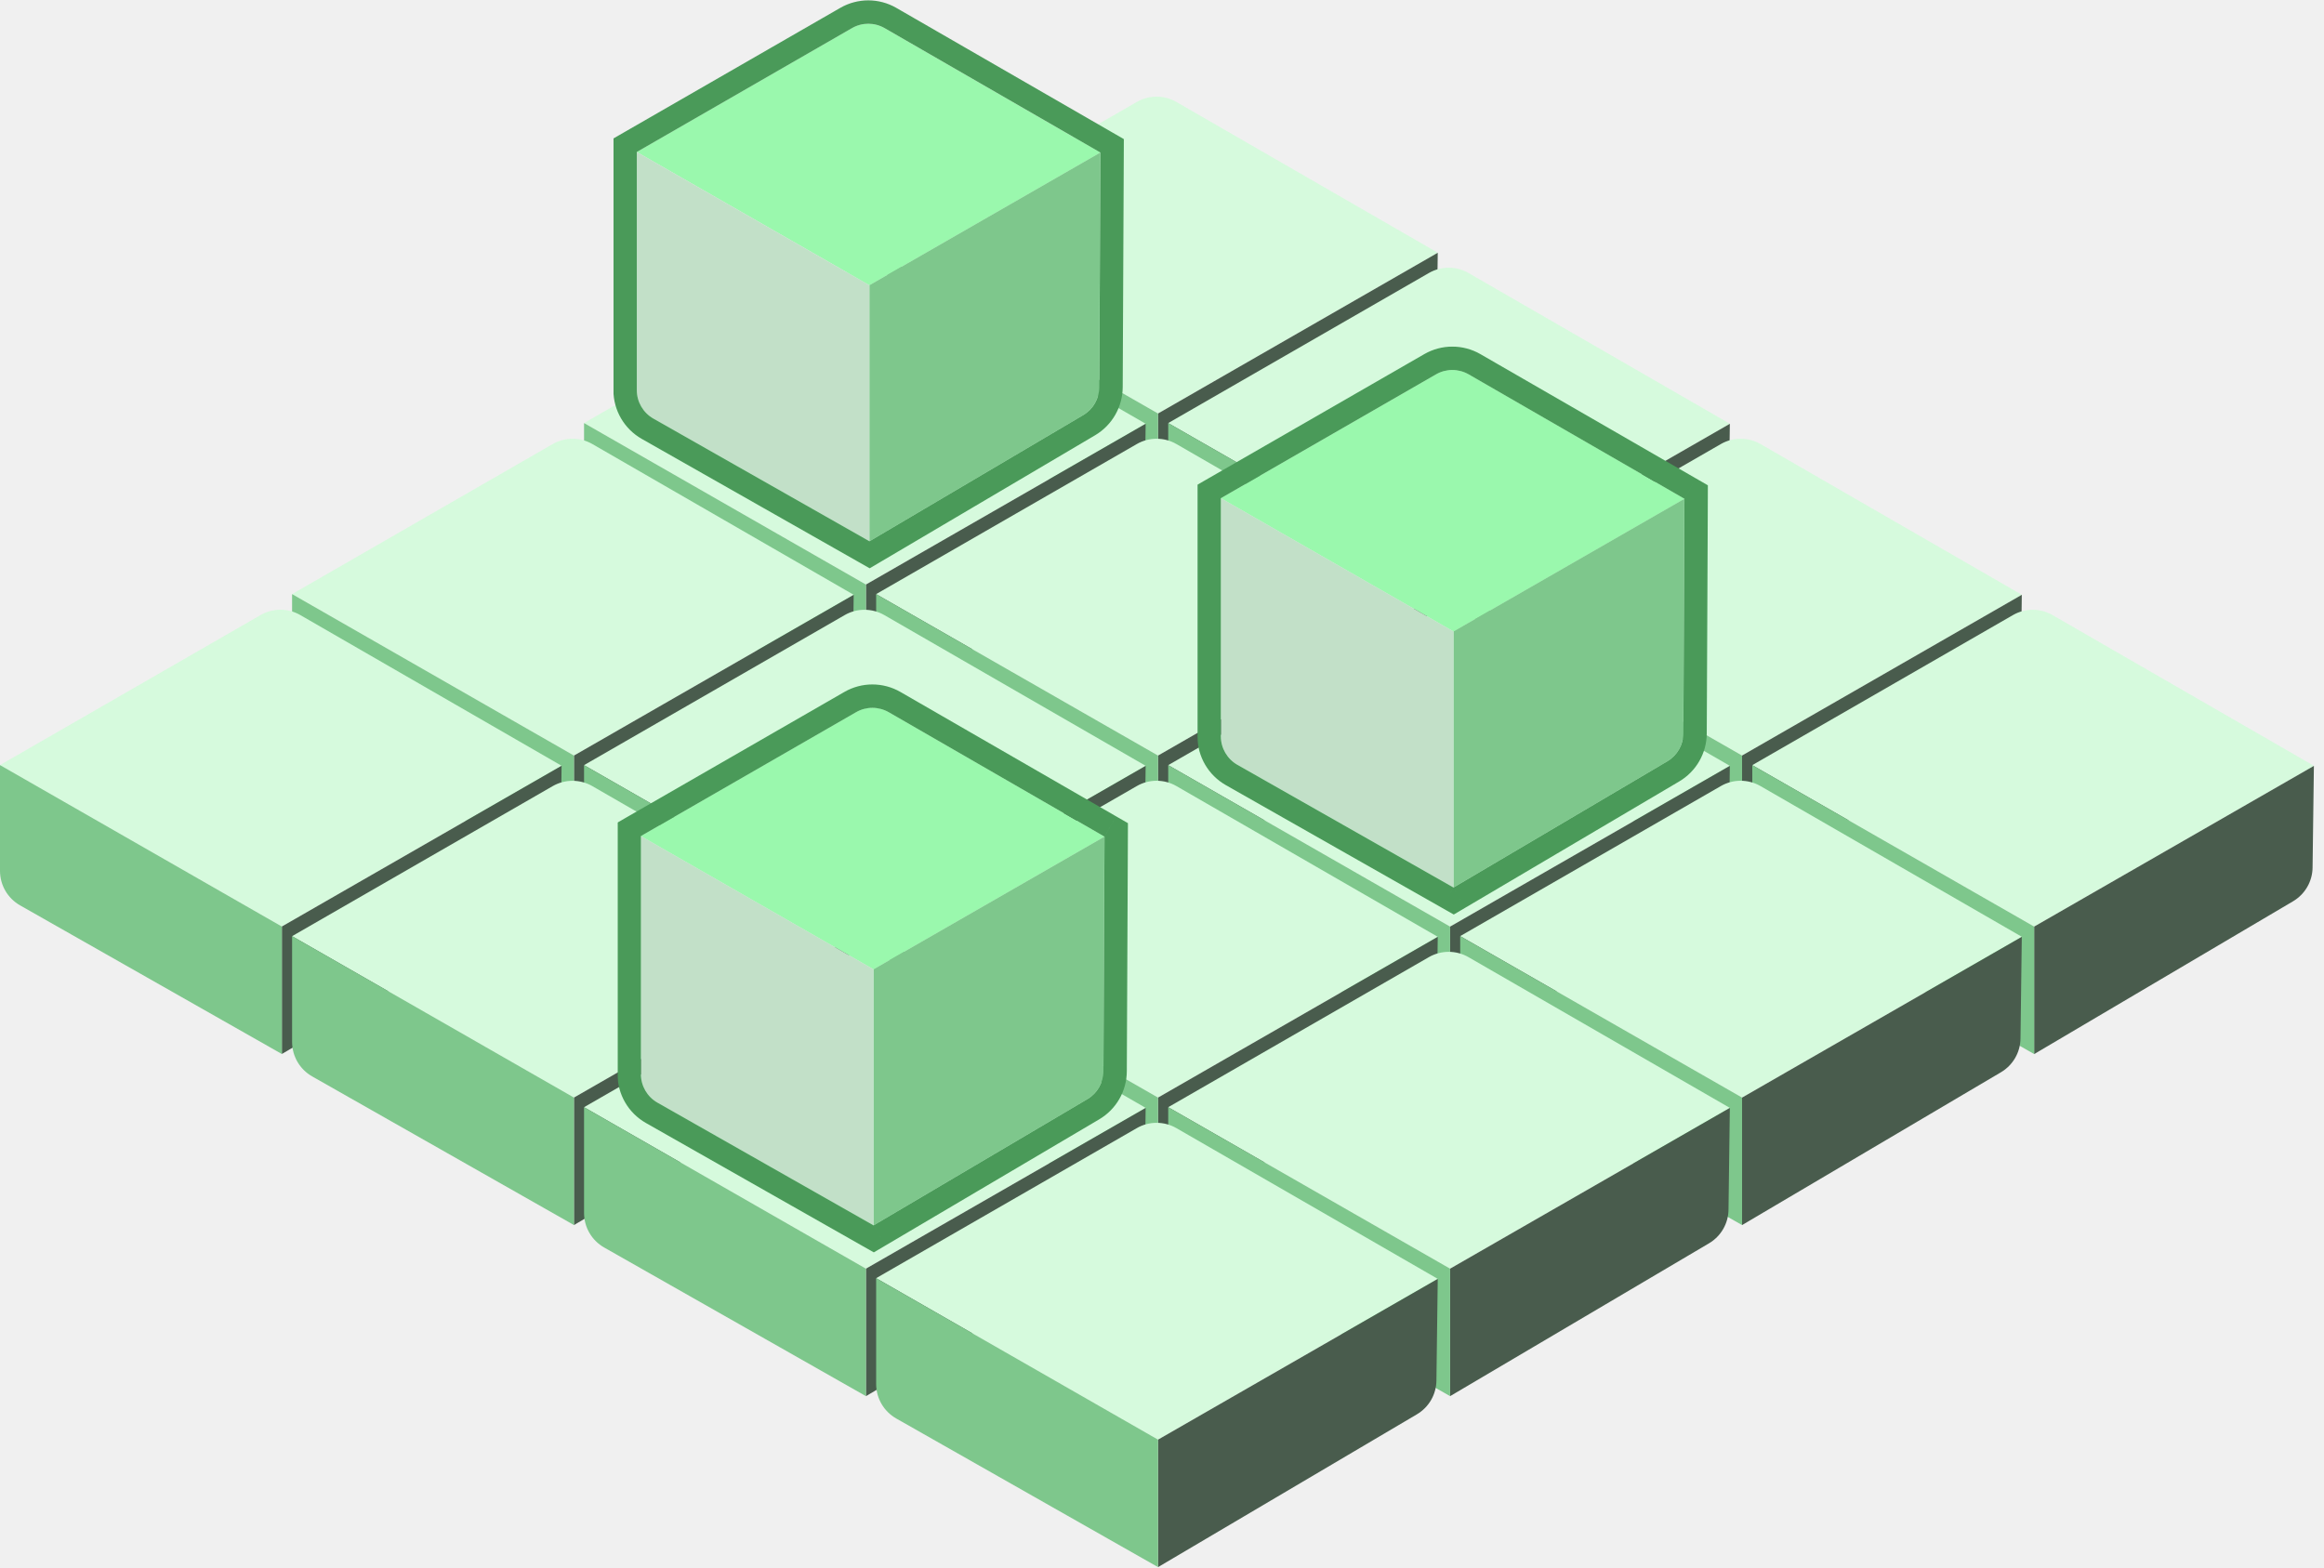
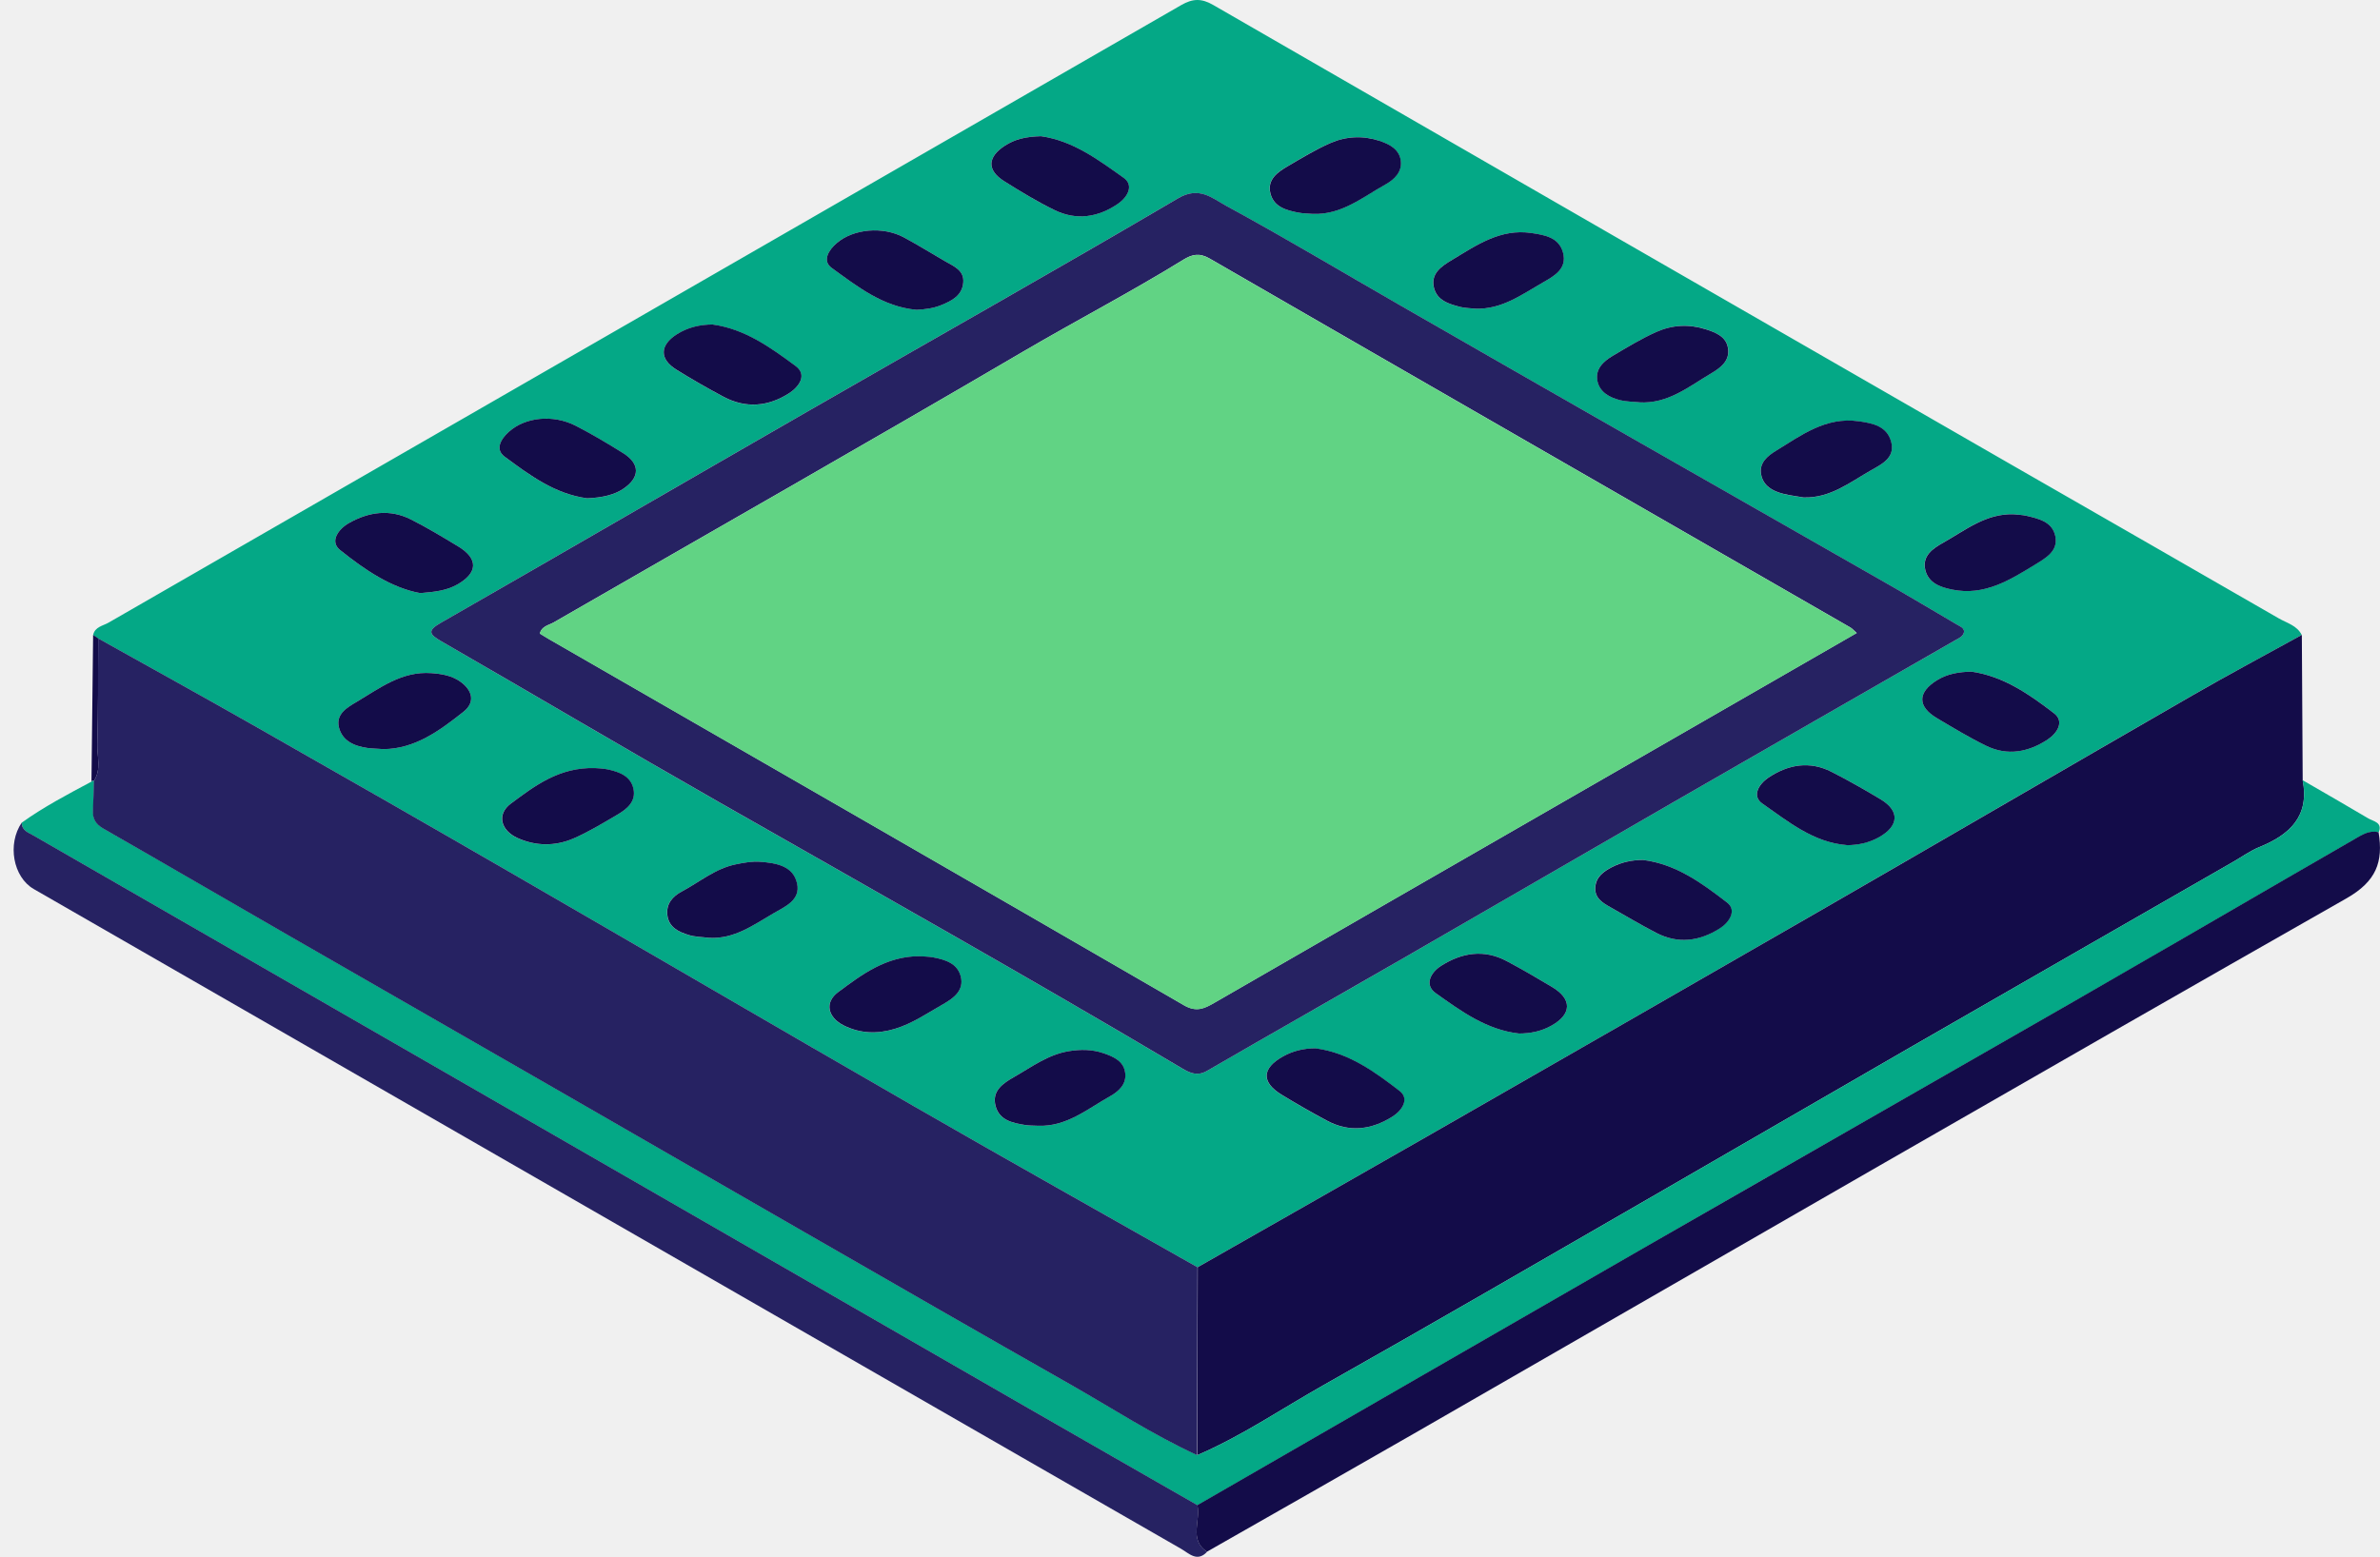
- <svg xmlns="http://www.w3.org/2000/svg" width="86" height="58" viewBox="0 0 86 58" fill="none">
-   <g id="vcpu">
-     <g id="Group 1261162321" opacity="0.8">
-       <g id="2">
-         <g id="2_2">
-           <g id="Group 2561">
-             <path id="Vector" d="M32.422 9.327L42.853 15.303L53.205 9.354L43.533 3.774C43.08 3.513 42.521 3.513 42.068 3.774L32.422 9.327Z" fill="#CFFDD8" />
-             <path id="Vector_2" fill-rule="evenodd" clip-rule="evenodd" d="M42.852 15.305V20.022L52.434 14.366C52.879 14.103 53.153 13.625 53.155 13.108L53.204 9.355L42.852 15.305Z" fill="#1F3724" />
-             <path id="Vector_3" d="M42.853 15.304L32.422 9.328V13.244C32.422 13.772 32.706 14.259 33.165 14.52L42.853 20.021V15.304Z" fill="#61BD73" />
-           </g>
-           <g id="Group 2562">
-             <path id="Vector_4" d="M21.613 15.658L32.044 21.633L42.397 15.684L32.725 10.104C32.271 9.843 31.712 9.843 31.259 10.104L21.613 15.658Z" fill="#CFFDD8" />
-             <path id="Vector_5" fill-rule="evenodd" clip-rule="evenodd" d="M32.043 21.635V26.352L41.625 20.696C42.07 20.433 42.344 19.956 42.347 19.439L42.395 15.685L32.043 21.635Z" fill="#1F3724" />
-             <path id="Vector_6" d="M32.044 21.634L21.613 15.658V19.574C21.613 20.102 21.897 20.589 22.356 20.85L32.044 26.351V21.634Z" fill="#61BD73" />
-           </g>
-           <g id="Group 2563">
-             <path id="Vector_7" d="M43.23 15.658L53.661 21.633L64.014 15.684L54.342 10.104C53.889 9.843 53.33 9.843 52.876 10.104L43.23 15.658Z" fill="#CFFDD8" />
-             <path id="Vector_8" fill-rule="evenodd" clip-rule="evenodd" d="M53.66 21.635V26.352L63.242 20.696C63.688 20.433 63.962 19.956 63.964 19.439L64.013 15.685L53.66 21.635Z" fill="#1F3724" />
-             <path id="Vector_9" d="M53.661 21.634L43.23 15.658V19.574C43.23 20.102 43.514 20.589 43.973 20.85L53.661 26.351V21.634Z" fill="#61BD73" />
-           </g>
-           <g id="Group 2564">
-             <path id="Vector_10" d="M32.422 21.988L42.853 27.963L53.205 22.014L43.533 16.434C43.08 16.173 42.521 16.173 42.068 16.434L32.422 21.988Z" fill="#CFFDD8" />
-             <path id="Vector_11" fill-rule="evenodd" clip-rule="evenodd" d="M42.852 27.965V32.682L52.434 27.026C52.879 26.763 53.153 26.285 53.155 25.769L53.204 22.016L42.852 27.965Z" fill="#1F3724" />
-             <path id="Vector_12" d="M42.853 27.964L32.422 21.988V25.904C32.422 26.432 32.706 26.919 33.165 27.18L42.853 32.681V27.964Z" fill="#61BD73" />
-           </g>
-           <g id="Group 2565">
-             <path id="Vector_13" d="M54.035 21.988L64.466 27.963L74.819 22.014L65.147 16.434C64.693 16.173 64.134 16.173 63.681 16.434L54.035 21.988Z" fill="#CFFDD8" />
-             <path id="Vector_14" fill-rule="evenodd" clip-rule="evenodd" d="M64.465 27.963V32.681L74.047 27.024C74.492 26.761 74.766 26.284 74.769 25.767L74.817 22.014L64.465 27.963Z" fill="#1F3724" />
-             <path id="Vector_15" d="M64.466 27.964L54.035 21.988V25.904C54.035 26.432 54.319 26.919 54.778 27.18L64.466 32.681V27.964Z" fill="#61BD73" />
-           </g>
-           <g id="Group 2566">
-             <path id="Vector_16" d="M43.23 28.318L53.661 34.293L64.014 28.344L54.342 22.765C53.889 22.503 53.33 22.503 52.876 22.764L43.23 28.318Z" fill="#CFFDD8" />
-             <path id="Vector_17" fill-rule="evenodd" clip-rule="evenodd" d="M53.66 34.295V39.013L63.242 33.356C63.688 33.093 63.962 32.616 63.964 32.099L64.013 28.346L53.66 34.295Z" fill="#1F3724" />
-             <path id="Vector_18" d="M53.661 34.294L43.23 28.318V32.234C43.23 32.762 43.514 33.249 43.973 33.51L53.661 39.011V34.294Z" fill="#61BD73" />
-           </g>
-           <g id="Group 2567">
-             <path id="Vector_19" d="M64.844 28.318L75.275 34.293L85.627 28.344L75.955 22.765C75.502 22.503 74.943 22.503 74.49 22.764L64.844 28.318Z" fill="#CFFDD8" />
-             <path id="Vector_20" fill-rule="evenodd" clip-rule="evenodd" d="M75.273 34.295V39.013L84.856 33.356C85.301 33.093 85.575 32.616 85.577 32.099L85.626 28.346L75.273 34.295Z" fill="#1F3724" />
-             <path id="Vector_21" d="M75.275 34.294L64.844 28.318V32.234C64.844 32.762 65.127 33.249 65.587 33.51L75.275 39.011V34.294Z" fill="#61BD73" />
-           </g>
-           <g id="Group 2568">
-             <path id="Vector_22" d="M54.035 34.646L64.466 40.621L74.819 34.672L65.147 29.093C64.693 28.831 64.134 28.831 63.681 29.092L54.035 34.646Z" fill="#CFFDD8" />
-             <path id="Vector_23" fill-rule="evenodd" clip-rule="evenodd" d="M64.465 40.623V45.341L74.047 39.684C74.492 39.421 74.766 38.944 74.769 38.427L74.817 34.674L64.465 40.623Z" fill="#1F3724" />
-             <path id="Vector_24" d="M64.466 40.622L54.035 34.647V38.562C54.035 39.09 54.319 39.577 54.778 39.838L64.466 45.34V40.622Z" fill="#61BD73" />
-           </g>
-           <g id="Group 2569">
-             <path id="Vector_25" d="M10.809 21.988L21.24 27.963L31.592 22.014L21.92 16.434C21.467 16.173 20.908 16.173 20.454 16.434L10.809 21.988Z" fill="#CFFDD8" />
-             <path id="Vector_26" fill-rule="evenodd" clip-rule="evenodd" d="M21.238 27.965V32.682L30.821 27.026C31.266 26.763 31.54 26.285 31.542 25.769L31.591 22.016L21.238 27.965Z" fill="#1F3724" />
-             <path id="Vector_27" d="M21.24 27.964L10.809 21.988V25.904C10.809 26.432 11.092 26.919 11.551 27.18L21.24 32.681V27.964Z" fill="#61BD73" />
-           </g>
-           <g id="Group 2570">
-             <path id="Vector_28" d="M0 28.316L10.431 34.291L20.783 28.342L11.111 22.763C10.658 22.501 10.099 22.501 9.646 22.762L0 28.316Z" fill="#CFFDD8" />
-             <path id="Vector_29" fill-rule="evenodd" clip-rule="evenodd" d="M10.43 34.291V39.009L20.012 33.352C20.457 33.089 20.731 32.612 20.733 32.095L20.782 28.342L10.43 34.291Z" fill="#1F3724" />
-             <path id="Vector_30" d="M10.431 34.292L0 28.316V32.232C0 32.76 0.284 33.247 0.743 33.508L10.431 39.01V34.292Z" fill="#61BD73" />
-           </g>
-           <g id="Group 2571">
-             <path id="Vector_31" d="M21.613 28.318L32.044 34.293L42.397 28.344L32.725 22.765C32.271 22.503 31.712 22.503 31.259 22.764L21.613 28.318Z" fill="#CFFDD8" />
-             <path id="Vector_32" fill-rule="evenodd" clip-rule="evenodd" d="M32.043 34.295V39.013L41.625 33.356C42.07 33.093 42.344 32.616 42.347 32.099L42.395 28.346L32.043 34.295Z" fill="#1F3724" />
-             <path id="Vector_33" d="M32.044 34.294L21.613 28.318V32.234C21.613 32.762 21.897 33.249 22.356 33.51L32.044 39.011V34.294Z" fill="#61BD73" />
-           </g>
-           <g id="Group 2572">
-             <path id="Vector_34" d="M10.809 34.648L21.24 40.623L31.592 34.674L21.92 29.095C21.467 28.833 20.908 28.833 20.454 29.094L10.809 34.648Z" fill="#CFFDD8" />
-             <path id="Vector_35" fill-rule="evenodd" clip-rule="evenodd" d="M21.238 40.623V45.341L30.821 39.684C31.266 39.421 31.54 38.944 31.542 38.427L31.591 34.674L21.238 40.623Z" fill="#1F3724" />
-             <path id="Vector_36" d="M21.24 40.622L10.809 34.647V38.562C10.809 39.09 11.092 39.577 11.551 39.838L21.24 45.34V40.622Z" fill="#61BD73" />
-           </g>
-           <g id="Group 2573">
-             <path id="Vector_37" d="M32.422 34.646L42.853 40.621L53.205 34.672L43.533 29.093C43.08 28.831 42.521 28.831 42.068 29.092L32.422 34.646Z" fill="#CFFDD8" />
-             <path id="Vector_38" fill-rule="evenodd" clip-rule="evenodd" d="M42.852 40.623V45.341L52.434 39.684C52.879 39.421 53.153 38.944 53.155 38.427L53.204 34.674L42.852 40.623Z" fill="#1F3724" />
-             <path id="Vector_39" d="M42.853 40.622L32.422 34.647V38.562C32.422 39.09 32.706 39.577 33.165 39.838L42.853 45.34V40.622Z" fill="#61BD73" />
-           </g>
-           <g id="Group 2574">
-             <path id="Vector_40" d="M21.613 40.978L32.044 46.953L42.397 41.004L32.725 35.425C32.271 35.163 31.712 35.163 31.259 35.424L21.613 40.978Z" fill="#CFFDD8" />
-             <path id="Vector_41" fill-rule="evenodd" clip-rule="evenodd" d="M32.043 46.955V51.673L41.625 46.016C42.07 45.753 42.344 45.276 42.347 44.759L42.395 41.006L32.043 46.955Z" fill="#1F3724" />
-             <path id="Vector_42" d="M32.044 46.954L21.613 40.978V44.894C21.613 45.422 21.897 45.909 22.356 46.17L32.044 51.672V46.954Z" fill="#61BD73" />
-           </g>
-           <g id="Group 2575">
-             <path id="Vector_43" d="M43.23 40.978L53.661 46.953L64.014 41.004L54.342 35.425C53.889 35.163 53.33 35.163 52.876 35.424L43.23 40.978Z" fill="#CFFDD8" />
-             <path id="Vector_44" fill-rule="evenodd" clip-rule="evenodd" d="M53.66 46.955V51.673L63.242 46.016C63.688 45.753 63.962 45.276 63.964 44.759L64.013 41.006L53.66 46.955Z" fill="#1F3724" />
-             <path id="Vector_45" d="M53.661 46.954L43.23 40.978V44.894C43.23 45.422 43.514 45.909 43.973 46.17L53.661 51.672V46.954Z" fill="#61BD73" />
-           </g>
-           <g id="Group 2576">
-             <path id="Vector_46" d="M32.422 47.306L42.853 53.282L53.205 47.332L43.533 41.753C43.08 41.491 42.521 41.491 42.068 41.752L32.422 47.306Z" fill="#CFFDD8" />
-             <path id="Vector_47" fill-rule="evenodd" clip-rule="evenodd" d="M42.852 53.283V58.001L52.434 52.344C52.879 52.081 53.153 51.604 53.155 51.087L53.204 47.334L42.852 53.283Z" fill="#1F3724" />
-             <path id="Vector_48" d="M42.853 53.282L32.422 47.307V51.222C32.422 51.751 32.706 52.237 33.165 52.499L42.853 58V53.282Z" fill="#61BD73" />
-           </g>
-         </g>
-         <g id="2-block">
-           <g id="2_3">
-             <path id="Vector_49" d="M45.18 18.439L53.79 23.372L62.336 18.461L54.352 13.855C53.977 13.639 53.516 13.639 53.142 13.855L45.18 18.439Z" fill="#85FA9C" />
-             <path id="Vector_50" fill-rule="evenodd" clip-rule="evenodd" d="M53.785 23.372V32.848L61.695 28.178C62.062 27.961 62.289 27.567 62.291 27.14L62.331 18.461L53.785 23.372Z" fill="#61BD73" />
-             <path id="Vector_51" d="M53.79 23.372L45.18 18.439V27.253C45.18 27.689 45.414 28.091 45.793 28.307L53.79 32.848V23.372Z" fill="#B6DCBE" />
-             <g id="Clip path group">
-               <mask id="mask0_8470_2659" style="mask-type:luminance" maskUnits="userSpaceOnUse" x="44" y="12" width="20" height="22">
-                 <g id="cl_f">
-                   <path id="Vector_52" d="M44.312 12.815H63.221V33.886H44.312V12.815ZM45.178 18.439L53.788 23.372L62.334 18.461L54.35 13.856C53.975 13.64 53.514 13.639 53.14 13.855L45.178 18.439ZM53.788 23.372V32.848L61.698 28.178C62.065 27.961 62.292 27.567 62.294 27.141L62.334 18.461L53.788 23.372ZM53.788 23.372L45.178 18.439V27.253C45.178 27.689 45.412 28.091 45.791 28.307L53.788 32.848V23.372Z" fill="white" />
-                 </g>
-               </mask>
-               <g mask="url(#mask0_8470_2659)">
-                 <g id="Group">
-                   <path id="Vector_53" d="M53.745 13.507L53.961 13.132L53.745 13.007L53.529 13.132L53.745 13.507ZM45.178 27.958H44.745V28.21L44.964 28.335L45.178 27.958ZM62.291 27.828L62.51 28.201L62.722 28.076L62.723 27.831L62.291 27.828ZM44.963 18.815L53.573 23.747L54.003 22.996L45.393 18.064L44.963 18.815ZM54.004 23.747L62.549 18.836L62.118 18.086L53.573 22.997L54.004 23.747ZM54.221 32.848V23.372H53.355V32.848H54.221ZM53.529 13.132L52.924 13.48L53.356 14.23L53.961 13.882L53.529 13.132ZM44.745 27.253V27.958H45.611V27.253H44.745ZM44.964 28.335L45.578 28.683L46.005 27.93L45.392 27.582L44.964 28.335ZM62.071 27.456L61.478 27.806L61.918 28.551L62.51 28.201L62.071 27.456ZM61.861 27.139L61.858 27.826L62.723 27.831L62.726 27.142L61.861 27.139ZM54.566 13.481L53.961 13.132L53.529 13.882L54.134 14.23L54.566 13.481ZM45.178 18.439L44.746 17.689L44.312 17.939V18.439H45.178ZM62.334 18.461L63.199 18.465L63.201 17.962L62.766 17.711L62.334 18.461ZM53.788 32.848L53.361 33.6L53.797 33.847L54.228 33.593L53.788 32.848ZM53.917 14.605L61.901 19.21L62.766 17.711L54.782 13.106L53.917 14.605ZM61.468 18.457L61.428 27.137L63.159 27.145L63.199 18.465L61.468 18.457ZM61.428 27.137C61.428 27.258 61.363 27.371 61.258 27.433L62.138 28.923C62.768 28.552 63.156 27.876 63.159 27.145L61.428 27.137ZM61.258 27.433L53.348 32.102L54.228 33.593L62.138 28.923L61.258 27.433ZM54.215 32.095L46.218 27.554L45.364 29.059L53.361 33.6L54.215 32.095ZM46.218 27.554C46.11 27.492 46.043 27.378 46.043 27.253H44.312C44.312 28 44.714 28.69 45.364 29.059L46.218 27.554ZM46.043 27.253V18.439H44.312V27.253H46.043ZM45.61 19.189L53.572 14.605L52.708 13.105L44.746 17.689L45.61 19.189ZM53.572 14.605C53.679 14.543 53.81 14.543 53.917 14.605L54.782 13.106C54.14 12.736 53.35 12.736 52.708 13.105L53.572 14.605Z" fill="#208533" />
-                 </g>
-               </g>
-             </g>
-           </g>
-           <g id="2_4">
-             <path id="Vector_54" d="M23.562 5.625L32.173 10.557L40.718 5.646L32.734 1.041C32.36 0.825 31.899 0.825 31.525 1.041L23.562 5.625Z" fill="#85FA9C" />
-             <path id="Vector_55" fill-rule="evenodd" clip-rule="evenodd" d="M32.172 10.557V20.033L40.082 15.364C40.449 15.147 40.675 14.753 40.677 14.326L40.717 5.646L32.172 10.557Z" fill="#61BD73" />
-             <path id="Vector_56" d="M32.173 10.558L23.562 5.625V14.439C23.562 14.875 23.797 15.277 24.176 15.492L32.173 20.033V10.558Z" fill="#B6DCBE" />
-             <g id="Clip path group_2">
-               <mask id="mask1_8470_2659" style="mask-type:luminance" maskUnits="userSpaceOnUse" x="22" y="0" width="20" height="22">
-                 <g id="cl_f_2">
-                   <path id="Vector_57" d="M22.699 0H41.607V21.072H22.699V0ZM23.565 5.625L32.175 10.557L40.721 5.646L32.736 1.041C32.362 0.825 31.901 0.825 31.527 1.041L23.565 5.625ZM32.175 10.557V20.033L40.085 15.364C40.452 15.147 40.678 14.753 40.68 14.326L40.721 5.646L32.175 10.557ZM32.175 10.557L23.565 5.625V14.439C23.565 14.875 23.799 15.277 24.178 15.492L32.175 20.033V10.557Z" fill="white" />
-                 </g>
-               </mask>
-               <g mask="url(#mask1_8470_2659)">
-                 <g id="Group_2">
-                   <path id="Vector_58" d="M32.132 0.692L32.348 0.317L32.132 0.193L31.916 0.317L32.132 0.692ZM23.565 15.144H23.132V15.396L23.351 15.52L23.565 15.144ZM40.677 15.014L40.897 15.387L41.109 15.262L41.11 15.016L40.677 15.014ZM23.349 6L31.96 10.933L32.39 10.182L23.78 5.249L23.349 6ZM32.391 10.933L40.936 6.022L40.505 5.271L31.959 10.182L32.391 10.933ZM32.608 20.033V10.557H31.742V20.033H32.608ZM31.916 0.317L31.311 0.666L31.742 1.416L32.348 1.067L31.916 0.317ZM23.132 14.439V15.144H23.997V14.439H23.132ZM23.351 15.52L23.964 15.868L24.392 15.116L23.778 14.768L23.351 15.52ZM40.457 14.642L39.865 14.991L40.305 15.736L40.897 15.387L40.457 14.642ZM40.248 14.324L40.245 15.012L41.11 15.016L41.113 14.328L40.248 14.324ZM32.953 0.666L32.348 0.317L31.916 1.067L32.52 1.416L32.953 0.666ZM23.565 5.625L23.133 4.875L22.699 5.125V5.625H23.565ZM40.72 5.646L41.586 5.65L41.588 5.148L41.153 4.897L40.72 5.646ZM32.175 20.033L31.748 20.786L32.183 21.033L32.615 20.778L32.175 20.033ZM32.304 1.791L40.288 6.396L41.153 4.897L33.169 0.292L32.304 1.791ZM39.855 5.642L39.815 14.322L41.546 14.33L41.586 5.65L39.855 5.642ZM39.815 14.322C39.814 14.444 39.75 14.557 39.645 14.619L40.525 16.109C41.154 15.737 41.542 15.062 41.546 14.33L39.815 14.322ZM39.645 14.619L31.735 19.288L32.615 20.778L40.525 16.109L39.645 14.619ZM32.602 19.281L24.605 14.74L23.751 16.245L31.748 20.786L32.602 19.281ZM24.605 14.74C24.497 14.678 24.43 14.563 24.43 14.439H22.699C22.699 15.186 23.101 15.876 23.751 16.245L24.605 14.74ZM24.43 14.439V5.625H22.699V14.439H24.43ZM23.996 6.375L31.958 1.791L31.095 0.291L23.133 4.875L23.996 6.375ZM31.958 1.791C32.065 1.729 32.197 1.729 32.304 1.791L33.169 0.292C32.527 -0.079 31.737 -0.079 31.095 0.291L31.958 1.791Z" fill="#208533" />
-                 </g>
-               </g>
-             </g>
-           </g>
-           <g id="2_5">
-             <path id="Vector_59" d="M23.715 30.943L32.325 35.876L40.871 30.965L32.887 26.359C32.512 26.143 32.051 26.143 31.677 26.359L23.715 30.943Z" fill="#85FA9C" />
-             <path id="Vector_60" fill-rule="evenodd" clip-rule="evenodd" d="M32.324 35.876V45.352L40.234 40.682C40.601 40.465 40.828 40.071 40.83 39.645L40.87 30.965L32.324 35.876Z" fill="#61BD73" />
-             <path id="Vector_61" d="M32.325 35.876L23.715 30.943V39.757C23.715 40.193 23.949 40.595 24.328 40.811L32.325 45.352V35.876Z" fill="#B6DCBE" />
-             <g id="Clip path group_3">
-               <mask id="mask2_8470_2659" style="mask-type:luminance" maskUnits="userSpaceOnUse" x="22" y="25" width="20" height="22">
-                 <g id="cl_f_3">
-                   <path id="Vector_62" d="M22.852 25.318H41.76V46.39H22.852V25.318ZM23.717 30.943L32.327 35.876L40.873 30.965L32.889 26.36C32.514 26.144 32.053 26.143 31.679 26.359L23.717 30.943ZM32.327 35.876V45.352L40.237 40.682C40.605 40.465 40.831 40.071 40.833 39.645L40.873 30.965L32.327 35.876ZM32.327 35.876L23.717 30.943V39.757C23.717 40.193 23.951 40.595 24.33 40.81L32.327 45.352V35.876Z" fill="white" />
-                 </g>
-               </mask>
-               <g mask="url(#mask2_8470_2659)">
-                 <g id="Group_3">
-                   <path id="Vector_63" d="M32.284 26.011L32.5 25.636L32.284 25.511L32.068 25.636L32.284 26.011ZM23.717 40.462H23.284V40.714L23.503 40.839L23.717 40.462ZM40.83 40.332L41.05 40.705L41.261 40.58L41.262 40.334L40.83 40.332ZM23.502 31.319L32.112 36.251L32.542 35.5L23.932 30.568L23.502 31.319ZM32.543 36.251L41.088 31.34L40.657 30.59L32.112 35.501L32.543 36.251ZM32.76 45.352V35.876H31.895V45.352H32.76ZM32.068 25.636L31.463 25.984L31.895 26.734L32.5 26.386L32.068 25.636ZM23.284 39.757V40.462H24.15V39.757H23.284ZM23.503 40.839L24.117 41.187L24.544 40.434L23.93 40.086L23.503 40.839ZM40.609 39.96L40.017 40.309L40.457 41.055L41.05 40.705L40.609 39.96ZM40.4 39.642L40.397 40.33L41.262 40.334L41.265 39.646L40.4 39.642ZM33.105 25.985L32.5 25.636L32.068 26.385L32.673 26.734L33.105 25.985ZM23.717 30.943L23.285 30.193L22.852 30.443V30.943H23.717ZM40.873 30.965L41.738 30.969L41.74 30.466L41.305 30.215L40.873 30.965ZM32.327 45.352L31.9 46.104L32.336 46.351L32.767 46.097L32.327 45.352ZM32.456 27.109L40.44 31.714L41.305 30.215L33.321 25.61L32.456 27.109ZM40.007 30.961L39.967 39.641L41.698 39.648L41.738 30.969L40.007 30.961ZM39.967 39.641C39.967 39.762 39.902 39.875 39.797 39.937L40.677 41.427C41.307 41.056 41.695 40.38 41.698 39.648L39.967 39.641ZM39.797 39.937L31.887 44.606L32.767 46.097L40.677 41.427L39.797 39.937ZM32.755 44.599L24.758 40.058L23.903 41.563L31.9 46.104L32.755 44.599ZM24.758 40.058C24.649 39.996 24.582 39.882 24.582 39.757H22.852C22.852 40.504 23.253 41.194 23.903 41.563L24.758 40.058ZM24.582 39.757V30.943H22.852V39.757H24.582ZM24.149 31.693L32.111 27.109L31.247 25.609L23.285 30.193L24.149 31.693ZM32.111 27.109C32.218 27.047 32.349 27.047 32.456 27.109L33.321 25.61C32.679 25.24 31.889 25.239 31.247 25.609L32.111 27.109Z" fill="#208533" />
-                 </g>
-               </g>
-             </g>
+ <svg xmlns="http://www.w3.org/2000/svg" width="81" height="53" viewBox="0 0 81 53" fill="none">
+   <g id="Group 1261162437">
+     <g id="Group 1261162436">
+       <g id="Group 1261162435">
+         <g id="x8dGhk">
+           <g id="Group">
+             <path id="Vector" d="M3.169 21.62C3.228 21.337 3.505 21.307 3.695 21.197C15.862 14.188 28.033 7.187 40.198 0.175C40.595 -0.054 40.893 -0.062 41.298 0.174C50.331 5.39 59.372 10.592 68.411 15.795C71.458 17.548 74.511 19.294 77.555 21.052C77.831 21.211 78.176 21.293 78.336 21.616C77.094 22.301 75.84 22.968 74.611 23.675C70.441 26.078 66.282 28.503 62.112 30.908C57.593 33.515 53.066 36.11 48.54 38.704C45.949 40.189 43.351 41.663 40.755 43.142C37.54 41.317 34.314 39.51 31.11 37.665C26.506 35.015 21.922 32.333 17.323 29.675C14.469 28.025 11.607 26.387 8.742 24.758C6.95 23.738 5.143 22.743 3.342 21.736C3.284 21.697 3.227 21.66 3.168 21.622L3.169 21.62ZM66.845 21.506C66.836 21.368 66.712 21.33 66.614 21.271C65.825 20.807 65.038 20.337 64.244 19.883C61.3 18.199 58.353 16.524 55.409 14.84C52.813 13.356 50.219 11.871 47.627 10.381C45.66 9.25 43.712 8.085 41.72 7.002C41.266 6.756 40.817 6.327 40.096 6.75C35.95 9.187 31.759 11.549 27.588 13.947C23.392 16.36 19.208 18.791 15.01 21.199C14.543 21.466 14.594 21.587 15.019 21.832C18.183 23.656 21.326 25.517 24.498 27.325C29.752 30.319 35.024 33.28 40.224 36.369C40.495 36.53 40.75 36.647 41.083 36.455C43.318 35.16 45.566 33.887 47.804 32.596C50.927 30.796 54.044 28.984 57.168 27.184C60.292 25.383 63.421 23.59 66.548 21.794C66.669 21.724 66.811 21.677 66.845 21.506ZM51.69 35.184C52.087 35.184 52.456 35.109 52.796 34.918C53.498 34.526 53.511 34.011 52.821 33.599C52.312 33.295 51.799 32.996 51.276 32.717C50.507 32.31 49.755 32.429 49.05 32.877C48.684 33.109 48.466 33.529 48.864 33.811C49.722 34.419 50.591 35.059 51.691 35.183L51.69 35.184ZM35.426 4.636C34.891 4.652 34.534 4.742 34.193 4.964C33.604 5.346 33.582 5.793 34.167 6.163C34.727 6.518 35.297 6.864 35.892 7.153C36.636 7.515 37.375 7.398 38.047 6.937C38.371 6.713 38.602 6.31 38.237 6.051C37.38 5.443 36.518 4.792 35.426 4.636ZM24.267 11.05C23.815 11.05 23.404 11.147 23.034 11.383C22.449 11.755 22.438 12.228 23.021 12.588C23.545 12.912 24.08 13.22 24.624 13.51C25.383 13.915 26.143 13.846 26.851 13.392C27.187 13.175 27.488 12.768 27.077 12.463C26.231 11.836 25.359 11.206 24.267 11.053V11.05ZM14.306 20.192C14.824 20.15 15.2 20.098 15.54 19.911C16.268 19.512 16.291 19.024 15.592 18.601C15.065 18.282 14.536 17.962 13.987 17.685C13.272 17.323 12.55 17.424 11.877 17.806C11.523 18.007 11.206 18.431 11.574 18.726C12.415 19.4 13.324 20.016 14.304 20.192H14.306ZM62.859 28.772C63.254 28.767 63.621 28.686 63.959 28.494C64.628 28.112 64.654 27.604 64.008 27.214C63.461 26.883 62.903 26.567 62.334 26.276C61.586 25.893 60.854 26.026 60.182 26.473C59.864 26.685 59.608 27.095 59.978 27.355C60.858 27.967 61.714 28.681 62.859 28.77V28.772ZM44.769 35.69C44.368 35.69 44.005 35.775 43.664 35.966C42.939 36.371 42.916 36.846 43.619 37.272C44.125 37.58 44.638 37.876 45.161 38.155C45.926 38.564 46.678 38.464 47.387 38.016C47.714 37.809 47.976 37.407 47.628 37.14C46.776 36.483 45.889 35.838 44.77 35.691L44.769 35.69ZM31.188 10.547C31.484 10.53 31.764 10.498 32.035 10.386C32.4 10.237 32.746 10.059 32.783 9.617C32.818 9.209 32.473 9.07 32.186 8.905C31.712 8.633 31.247 8.344 30.767 8.083C30.051 7.697 29.043 7.79 28.479 8.274C28.2 8.515 27.976 8.881 28.304 9.119C29.179 9.751 30.047 10.443 31.19 10.546L31.188 10.547ZM67.097 22.865C66.674 22.874 66.281 22.936 65.922 23.159C65.259 23.569 65.251 24.052 65.922 24.449C66.473 24.776 67.024 25.11 67.6 25.39C68.327 25.744 69.043 25.603 69.695 25.172C70.015 24.96 70.269 24.561 69.908 24.284C69.069 23.639 68.19 23.02 67.097 22.865ZM19.985 16.964C20.504 16.947 20.924 16.842 21.22 16.638C21.786 16.249 21.789 15.79 21.204 15.426C20.681 15.1 20.149 14.782 19.601 14.5C18.826 14.101 17.88 14.199 17.321 14.699C17.045 14.946 16.838 15.298 17.174 15.547C18.023 16.176 18.886 16.82 19.986 16.965L19.985 16.964ZM55.903 29.275C55.527 29.275 55.18 29.353 54.858 29.518C54.58 29.662 54.318 29.84 54.29 30.195C54.26 30.571 54.533 30.732 54.807 30.886C55.324 31.176 55.835 31.482 56.362 31.756C57.108 32.145 57.84 32.044 58.526 31.603C58.857 31.391 59.113 30.984 58.772 30.722C57.916 30.065 57.029 29.409 55.902 29.273L55.903 29.275ZM68.536 17.508C67.59 17.471 66.891 18.048 66.135 18.472C65.779 18.672 65.407 18.922 65.522 19.401C65.627 19.841 66.019 19.985 66.436 20.07C67.541 20.296 68.403 19.743 69.273 19.21C69.641 18.985 70.056 18.75 69.945 18.243C69.839 17.759 69.377 17.655 68.956 17.557C68.819 17.525 68.674 17.524 68.534 17.508H68.536ZM13.052 25.503C14.117 25.496 14.963 24.875 15.778 24.228C16.175 23.912 16.082 23.51 15.682 23.217C15.389 23.002 15.042 22.942 14.679 22.916C13.674 22.845 12.928 23.425 12.14 23.893C11.819 24.086 11.429 24.306 11.533 24.754C11.642 25.217 12.05 25.4 12.501 25.463C12.665 25.486 12.831 25.487 13.054 25.503H13.052ZM61.386 16.937C62.292 16.965 62.959 16.419 63.675 16.013C64.037 15.807 64.498 15.591 64.365 15.06C64.23 14.514 63.745 14.412 63.251 14.343C62.13 14.188 61.3 14.822 60.434 15.353C60.148 15.528 59.866 15.759 59.934 16.146C60.004 16.544 60.327 16.722 60.688 16.813C60.917 16.87 61.153 16.898 61.384 16.938L61.386 16.937ZM55.785 13.695C56.771 13.756 57.484 13.154 58.257 12.698C58.58 12.507 58.87 12.272 58.815 11.868C58.759 11.462 58.407 11.321 58.054 11.208C57.483 11.026 56.912 11.06 56.381 11.297C55.862 11.527 55.372 11.826 54.881 12.117C54.564 12.305 54.282 12.57 54.37 12.975C54.453 13.361 54.79 13.536 55.15 13.624C55.356 13.675 55.575 13.672 55.788 13.694L55.785 13.695ZM20.255 26.15C19.02 26.114 18.196 26.758 17.383 27.359C16.895 27.719 17.031 28.273 17.616 28.534C18.23 28.807 18.879 28.816 19.491 28.555C20.012 28.333 20.503 28.033 20.994 27.745C21.33 27.548 21.653 27.293 21.553 26.848C21.457 26.423 21.077 26.282 20.694 26.198C20.51 26.157 20.317 26.157 20.254 26.151L20.255 26.15ZM44.674 7.281C45.652 7.32 46.368 6.715 47.148 6.279C47.447 6.112 47.71 5.86 47.673 5.492C47.631 5.089 47.298 4.911 46.945 4.795C46.379 4.606 45.806 4.638 45.272 4.871C44.773 5.089 44.304 5.376 43.832 5.652C43.477 5.86 43.111 6.108 43.235 6.592C43.351 7.045 43.771 7.157 44.177 7.236C44.34 7.267 44.508 7.267 44.674 7.281ZM50.211 10.509C51.103 10.54 51.786 10.03 52.5 9.622C52.891 9.399 53.342 9.154 53.192 8.597C53.053 8.083 52.579 8.002 52.119 7.934C51.06 7.776 50.251 8.347 49.42 8.847C49.072 9.056 48.692 9.295 48.796 9.778C48.895 10.234 49.318 10.355 49.716 10.453C49.876 10.493 50.045 10.492 50.209 10.509H50.211ZM31.304 32.555C30.161 32.548 29.331 33.176 28.519 33.781C28.05 34.13 28.169 34.642 28.716 34.913C29.272 35.19 29.855 35.208 30.45 35.029C31.05 34.848 31.56 34.493 32.094 34.188C32.455 33.983 32.812 33.72 32.696 33.247C32.586 32.8 32.169 32.67 31.759 32.595C31.596 32.565 31.427 32.566 31.304 32.556V32.555ZM24.14 31.928C24.987 31.975 25.633 31.495 26.305 31.103C26.708 30.868 27.25 30.649 27.124 30.076C26.991 29.473 26.402 29.38 25.873 29.34C25.596 29.319 25.306 29.371 25.03 29.428C24.338 29.571 23.802 30.031 23.198 30.353C22.886 30.52 22.666 30.769 22.708 31.148C22.753 31.571 23.091 31.727 23.437 31.833C23.66 31.9 23.904 31.9 24.138 31.93L24.14 31.928ZM35.313 38.326C36.291 38.37 36.998 37.758 37.776 37.322C38.073 37.155 38.336 36.916 38.293 36.539C38.246 36.129 37.906 35.977 37.558 35.858C37.167 35.724 36.772 35.72 36.366 35.788C35.663 35.905 35.107 36.325 34.514 36.664C34.14 36.878 33.744 37.136 33.88 37.653C34.008 38.141 34.458 38.229 34.889 38.301C35.029 38.323 35.172 38.319 35.315 38.326H35.313Z" fill="#04A886" />
+             <path id="Vector_2" d="M40.76 43.141C43.355 41.661 45.954 40.189 48.545 38.703C53.071 36.108 57.596 33.513 62.116 30.908C66.287 28.503 70.445 26.079 74.616 23.675C75.845 22.967 77.098 22.3 78.34 21.615C78.35 23.265 78.359 24.913 78.369 26.562C78.608 27.791 77.926 28.418 76.894 28.838C76.588 28.962 76.314 29.161 76.026 29.327C72.363 31.432 68.699 33.533 65.037 35.642C62.033 37.373 59.038 39.117 56.034 40.848C52.372 42.959 48.718 45.083 45.038 47.159C43.614 47.963 42.261 48.891 40.75 49.538C40.754 47.406 40.759 45.273 40.763 43.14L40.76 43.141Z" fill="#130C49" />
+             <path id="Vector_3" d="M40.749 49.538C42.26 48.892 43.613 47.962 45.037 47.16C48.718 45.083 52.371 42.959 56.033 40.849C59.037 39.117 62.033 37.373 65.037 35.643C68.697 33.533 72.363 31.431 76.026 29.327C76.314 29.162 76.589 28.962 76.893 28.839C77.927 28.42 78.607 27.793 78.368 26.562C79.113 26.994 79.86 27.42 80.599 27.86C80.775 27.965 81.095 27.991 80.955 28.339C80.645 28.256 80.402 28.417 80.156 28.559C79.357 29.021 78.557 29.482 77.758 29.945C75.377 31.323 72.999 32.709 70.613 34.079C65.717 36.89 60.813 39.688 55.92 42.502C50.861 45.411 45.809 48.331 40.754 51.245C38.844 50.15 36.932 49.057 35.025 47.959C28.926 44.448 22.829 40.933 16.729 37.422C11.534 34.431 6.339 31.439 1.142 28.448C0.959 28.343 0.738 28.276 0.742 28.005C1.491 27.468 2.306 27.041 3.116 26.608L3.155 26.577L3.203 26.584C3.193 26.916 3.189 27.248 3.17 27.578C3.153 27.869 3.259 28.057 3.525 28.209C5.626 29.411 7.717 30.63 9.815 31.838C12.837 33.579 15.863 35.314 18.886 37.053C21.721 38.684 24.554 40.32 27.389 41.95C30.393 43.676 33.395 45.407 36.407 47.116C37.849 47.933 39.239 48.845 40.751 49.538H40.749Z" fill="#04A886" />
+             <path id="Vector_4" d="M0.741 28.002C0.737 28.273 0.959 28.34 1.142 28.445C6.338 31.435 11.533 34.426 16.728 37.418C22.827 40.931 28.925 44.444 35.025 47.956C36.933 49.054 38.843 50.146 40.753 51.241C40.874 51.768 40.45 52.407 41.08 52.831C40.743 53.191 40.468 52.884 40.201 52.73C36.58 50.652 32.962 48.566 29.342 46.486C19.945 41.079 10.547 35.673 1.15 30.267C0.444 29.861 0.241 28.733 0.741 28.003V28.002Z" fill="#262262" />
+             <path id="Vector_5" d="M41.078 52.83C40.449 52.407 40.873 51.768 40.75 51.241C45.805 48.327 50.858 45.407 55.917 42.498C60.812 39.685 65.715 36.886 70.61 34.075C72.996 32.704 75.374 31.32 77.755 29.941C78.553 29.478 79.353 29.017 80.153 28.555C80.4 28.413 80.643 28.253 80.952 28.334C81.115 29.343 80.88 30.004 79.851 30.588C69.251 36.618 58.692 42.723 48.121 48.805C45.777 50.153 43.424 51.487 41.076 52.827L41.078 52.83Z" fill="#130C49" />
+             <path id="Vector_6" d="M3.17 21.619C3.229 21.658 3.286 21.695 3.345 21.733C3.338 22.937 3.345 24.142 3.313 25.344C3.303 25.755 3.455 26.19 3.2 26.58L3.152 26.573L3.113 26.604C3.132 24.942 3.15 23.281 3.169 21.619H3.17Z" fill="#130C49" />
+             <path id="Vector_7" d="M3.198 26.581C3.452 26.19 3.301 25.757 3.311 25.345C3.341 24.142 3.333 22.938 3.342 21.734C5.143 22.741 6.949 23.737 8.741 24.757C11.607 26.386 14.468 28.024 17.322 29.674C21.921 32.331 26.506 35.014 31.11 37.664C34.314 39.509 37.539 41.316 40.755 43.141C40.751 45.273 40.746 47.405 40.742 49.539C39.23 48.845 37.841 47.935 36.399 47.116C33.386 45.407 30.385 43.676 27.381 41.95C24.545 40.321 21.713 38.684 18.877 37.053C15.854 35.314 12.829 33.579 9.806 31.839C7.708 30.631 5.617 29.412 3.516 28.209C3.251 28.057 3.145 27.869 3.162 27.578C3.181 27.248 3.185 26.916 3.195 26.584L3.198 26.581Z" fill="#262262" />
+             <path id="Vector_8" d="M66.846 21.505C66.812 21.676 66.67 21.723 66.549 21.793C63.422 23.589 60.293 25.383 57.169 27.183C54.046 28.983 50.929 30.795 47.805 32.595C45.567 33.886 43.319 35.159 41.084 36.454C40.751 36.648 40.496 36.529 40.225 36.368C35.026 33.28 29.753 30.318 24.5 27.324C21.327 25.516 18.184 23.655 15.02 21.832C14.594 21.587 14.543 21.465 15.011 21.198C19.21 18.791 23.395 16.359 27.59 13.947C31.76 11.548 35.952 9.188 40.098 6.749C40.818 6.326 41.267 6.754 41.721 7.001C43.715 8.084 45.661 9.25 47.628 10.38C50.221 11.87 52.815 13.357 55.41 14.839C58.354 16.522 61.302 18.198 64.245 19.882C65.04 20.336 65.826 20.806 66.615 21.27C66.713 21.329 66.838 21.367 66.846 21.505ZM63.193 21.551C63.08 21.451 63.036 21.396 62.977 21.362C55.707 17.177 48.435 12.998 41.172 8.803C40.821 8.6 40.575 8.655 40.268 8.844C38.491 9.941 36.639 10.904 34.837 11.96C29.527 15.072 24.177 18.114 18.846 21.188C18.677 21.285 18.437 21.313 18.373 21.568C18.48 21.634 18.578 21.698 18.681 21.756C25.887 25.907 33.097 30.053 40.293 34.221C40.714 34.464 40.984 34.339 41.322 34.142C45.273 31.862 49.227 29.586 53.182 27.31C56.496 25.402 59.81 23.495 63.193 21.548V21.551Z" fill="#262262" />
+             <path id="Vector_9" d="M51.691 35.184C50.591 35.06 49.722 34.421 48.865 33.812C48.467 33.53 48.685 33.11 49.05 32.878C49.755 32.431 50.507 32.31 51.276 32.718C51.799 32.996 52.312 33.295 52.821 33.6C53.511 34.012 53.498 34.527 52.796 34.919C52.456 35.11 52.087 35.185 51.69 35.185L51.691 35.184Z" fill="#130C49" />
+             <path id="Vector_10" d="M35.429 4.637C36.522 4.792 37.382 5.443 38.24 6.051C38.604 6.309 38.374 6.713 38.05 6.937C37.378 7.399 36.639 7.515 35.895 7.154C35.3 6.864 34.73 6.518 34.169 6.164C33.585 5.793 33.606 5.346 34.195 4.964C34.537 4.742 34.894 4.652 35.429 4.637Z" fill="#130C49" />
+             <path id="Vector_11" d="M24.268 11.05C25.36 11.202 26.232 11.835 27.078 12.46C27.489 12.765 27.188 13.173 26.852 13.389C26.145 13.843 25.384 13.911 24.625 13.507C24.081 13.218 23.546 12.91 23.022 12.585C22.439 12.225 22.449 11.753 23.035 11.38C23.406 11.144 23.818 11.047 24.268 11.047V11.05Z" fill="#130C49" />
+             <path id="Vector_12" d="M14.304 20.192C13.323 20.016 12.415 19.4 11.575 18.726C11.206 18.43 11.523 18.007 11.878 17.806C12.551 17.424 13.273 17.324 13.987 17.685C14.536 17.962 15.065 18.282 15.592 18.601C16.29 19.022 16.267 19.512 15.541 19.911C15.2 20.098 14.825 20.15 14.306 20.192H14.304Z" fill="#130C49" />
+             <path id="Vector_13" d="M62.861 28.772C61.716 28.683 60.86 27.969 59.98 27.357C59.609 27.099 59.865 26.689 60.184 26.475C60.856 26.026 61.586 25.895 62.336 26.278C62.905 26.569 63.462 26.885 64.01 27.215C64.656 27.606 64.63 28.114 63.961 28.496C63.623 28.688 63.257 28.77 62.861 28.774V28.772Z" fill="#130C49" />
+             <path id="Vector_14" d="M44.774 35.689C45.893 35.836 46.781 36.481 47.632 37.138C47.981 37.407 47.718 37.807 47.391 38.013C46.682 38.461 45.93 38.562 45.166 38.153C44.644 37.874 44.129 37.578 43.623 37.27C42.92 36.843 42.942 36.368 43.668 35.964C44.009 35.774 44.372 35.689 44.773 35.688L44.774 35.689Z" fill="#130C49" />
+             <path id="Vector_15" d="M31.19 10.547C30.046 10.444 29.179 9.752 28.304 9.12C27.976 8.882 28.198 8.514 28.479 8.275C29.043 7.789 30.052 7.697 30.767 8.084C31.247 8.344 31.713 8.633 32.186 8.906C32.475 9.071 32.818 9.21 32.783 9.618C32.746 10.06 32.4 10.238 32.034 10.387C31.763 10.499 31.484 10.531 31.188 10.548L31.19 10.547Z" fill="#130C49" />
+             <path id="Vector_16" d="M67.096 22.865C68.189 23.022 69.068 23.64 69.907 24.284C70.269 24.562 70.014 24.96 69.694 25.173C69.044 25.604 68.328 25.745 67.599 25.391C67.023 25.11 66.473 24.777 65.921 24.449C65.251 24.052 65.26 23.569 65.921 23.159C66.28 22.936 66.673 22.874 67.096 22.865Z" fill="#130C49" />
+             <path id="Vector_17" d="M19.986 16.964C18.887 16.819 18.024 16.175 17.173 15.545C16.838 15.296 17.046 14.944 17.321 14.698C17.879 14.198 18.826 14.1 19.6 14.498C20.149 14.78 20.681 15.098 21.204 15.424C21.788 15.789 21.785 16.249 21.219 16.636C20.922 16.84 20.502 16.945 19.985 16.963L19.986 16.964Z" fill="#130C49" />
+             <path id="Vector_18" d="M55.907 29.275C57.035 29.411 57.923 30.067 58.777 30.724C59.119 30.986 58.863 31.395 58.532 31.606C57.844 32.044 57.112 32.145 56.368 31.758C55.84 31.485 55.33 31.178 54.813 30.888C54.538 30.733 54.264 30.573 54.295 30.197C54.324 29.842 54.586 29.664 54.864 29.52C55.186 29.354 55.533 29.277 55.909 29.277L55.907 29.275Z" fill="#130C49" />
+             <path id="Vector_19" d="M68.538 17.509C68.679 17.525 68.822 17.527 68.959 17.558C69.379 17.656 69.843 17.759 69.948 18.244C70.058 18.752 69.644 18.986 69.277 19.212C68.406 19.744 67.544 20.296 66.44 20.072C66.022 19.988 65.631 19.844 65.525 19.402C65.411 18.924 65.782 18.673 66.138 18.474C66.894 18.049 67.593 17.473 68.539 17.509H68.538Z" fill="#130C49" />
+             <path id="Vector_20" d="M13.054 25.503C12.832 25.487 12.665 25.486 12.501 25.463C12.05 25.4 11.642 25.217 11.533 24.754C11.429 24.306 11.817 24.084 12.14 23.893C12.928 23.425 13.674 22.844 14.678 22.916C15.041 22.942 15.389 23.002 15.682 23.217C16.082 23.51 16.176 23.912 15.778 24.228C14.964 24.875 14.117 25.497 13.052 25.503H13.054Z" fill="#130C49" />
+             <path id="Vector_21" d="M61.387 16.935C61.154 16.894 60.918 16.867 60.691 16.81C60.328 16.719 60.006 16.541 59.936 16.143C59.868 15.758 60.151 15.525 60.436 15.35C61.303 14.819 62.133 14.185 63.253 14.34C63.748 14.409 64.232 14.511 64.368 15.057C64.499 15.588 64.038 15.806 63.678 16.01C62.962 16.416 62.294 16.961 61.388 16.934L61.387 16.935Z" fill="#130C49" />
+             <path id="Vector_22" d="M55.785 13.695C55.572 13.674 55.353 13.675 55.148 13.626C54.789 13.537 54.45 13.362 54.367 12.976C54.282 12.572 54.562 12.307 54.879 12.119C55.369 11.828 55.859 11.529 56.378 11.298C56.91 11.062 57.48 11.028 58.052 11.21C58.405 11.322 58.758 11.463 58.812 11.87C58.868 12.274 58.578 12.509 58.255 12.7C57.481 13.156 56.77 13.758 55.782 13.697L55.785 13.695Z" fill="#130C49" />
+             <path id="Vector_23" d="M20.258 26.149C20.321 26.155 20.514 26.156 20.698 26.196C21.081 26.28 21.461 26.421 21.557 26.846C21.657 27.29 21.334 27.547 20.998 27.743C20.507 28.031 20.016 28.331 19.495 28.554C18.883 28.813 18.234 28.806 17.62 28.532C17.037 28.272 16.899 27.718 17.387 27.357C18.2 26.756 19.023 26.112 20.259 26.148L20.258 26.149Z" fill="#130C49" />
+             <path id="Vector_24" d="M44.679 7.282C44.513 7.268 44.344 7.268 44.181 7.237C43.776 7.158 43.357 7.046 43.24 6.593C43.115 6.109 43.483 5.861 43.837 5.653C44.309 5.378 44.777 5.09 45.276 4.872C45.811 4.639 46.382 4.609 46.95 4.795C47.303 4.912 47.636 5.09 47.677 5.493C47.714 5.862 47.451 6.113 47.153 6.28C46.372 6.715 45.656 7.321 44.679 7.282Z" fill="#130C49" />
+             <path id="Vector_25" d="M50.212 10.508C50.048 10.491 49.878 10.491 49.719 10.453C49.321 10.354 48.899 10.233 48.799 9.778C48.694 9.295 49.075 9.055 49.423 8.846C50.254 8.346 51.063 7.775 52.122 7.933C52.582 8.001 53.056 8.083 53.195 8.597C53.345 9.154 52.892 9.399 52.503 9.621C51.789 10.03 51.107 10.54 50.214 10.508H50.212Z" fill="#130C49" />
+             <path id="Vector_26" d="M31.307 32.554C31.431 32.564 31.6 32.563 31.762 32.593C32.172 32.67 32.588 32.798 32.699 33.245C32.816 33.719 32.458 33.981 32.097 34.187C31.563 34.491 31.053 34.846 30.452 35.027C29.858 35.206 29.275 35.188 28.719 34.911C28.173 34.639 28.053 34.128 28.522 33.779C29.335 33.174 30.164 32.546 31.307 32.553V32.554Z" fill="#130C49" />
+             <path id="Vector_27" d="M24.142 31.928C23.908 31.898 23.664 31.898 23.441 31.831C23.095 31.726 22.758 31.569 22.712 31.146C22.672 30.767 22.89 30.518 23.202 30.352C23.805 30.03 24.342 29.57 25.034 29.427C25.31 29.37 25.6 29.317 25.877 29.339C26.406 29.38 26.994 29.471 27.128 30.075C27.254 30.648 26.712 30.867 26.309 31.102C25.636 31.494 24.991 31.972 24.144 31.927L24.142 31.928Z" fill="#130C49" />
+             <path id="Vector_28" d="M35.318 38.325C35.176 38.317 35.032 38.322 34.892 38.3C34.462 38.23 34.011 38.14 33.883 37.651C33.747 37.133 34.144 36.877 34.517 36.663C35.11 36.324 35.666 35.904 36.37 35.787C36.777 35.72 37.17 35.723 37.561 35.857C37.909 35.977 38.25 36.127 38.296 36.538C38.339 36.914 38.076 37.154 37.779 37.321C37.001 37.757 36.292 38.369 35.316 38.325H35.318Z" fill="#130C49" />
+             <path id="Vector_29" d="M63.192 21.552C59.81 23.497 56.494 25.404 53.18 27.313C49.227 29.589 45.273 31.864 41.321 34.146C40.982 34.342 40.711 34.468 40.292 34.224C33.096 30.056 25.886 25.91 18.68 21.76C18.577 21.701 18.478 21.637 18.371 21.572C18.435 21.317 18.675 21.29 18.844 21.191C24.175 18.118 29.526 15.074 34.835 11.963C36.636 10.908 38.49 9.945 40.266 8.848C40.573 8.659 40.819 8.603 41.171 8.807C48.434 13.001 55.707 17.182 62.976 21.365C63.034 21.398 63.079 21.455 63.192 21.555V21.552Z" fill="#61D384" />
          </g>
        </g>
      </g>
    </g>
  </g>
</svg>
